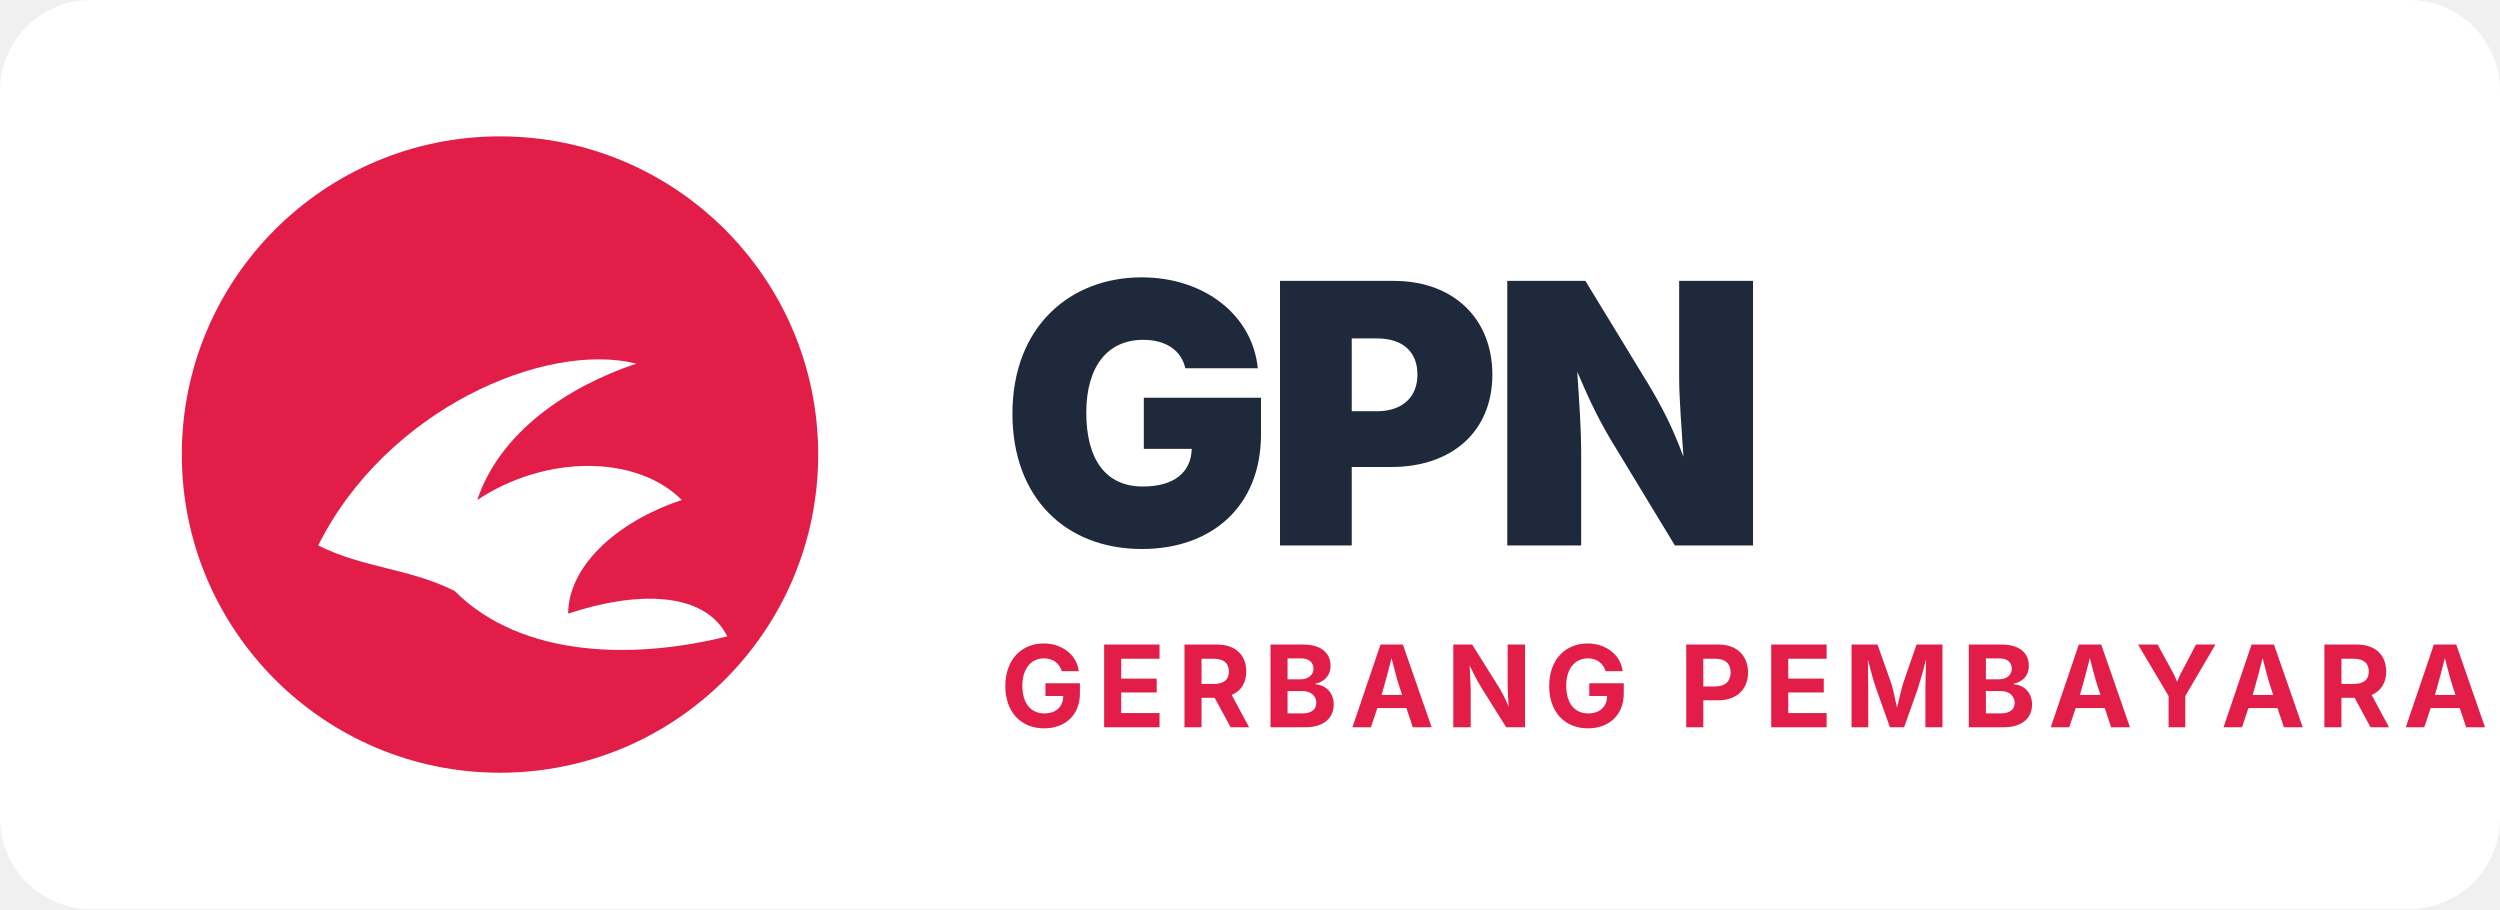
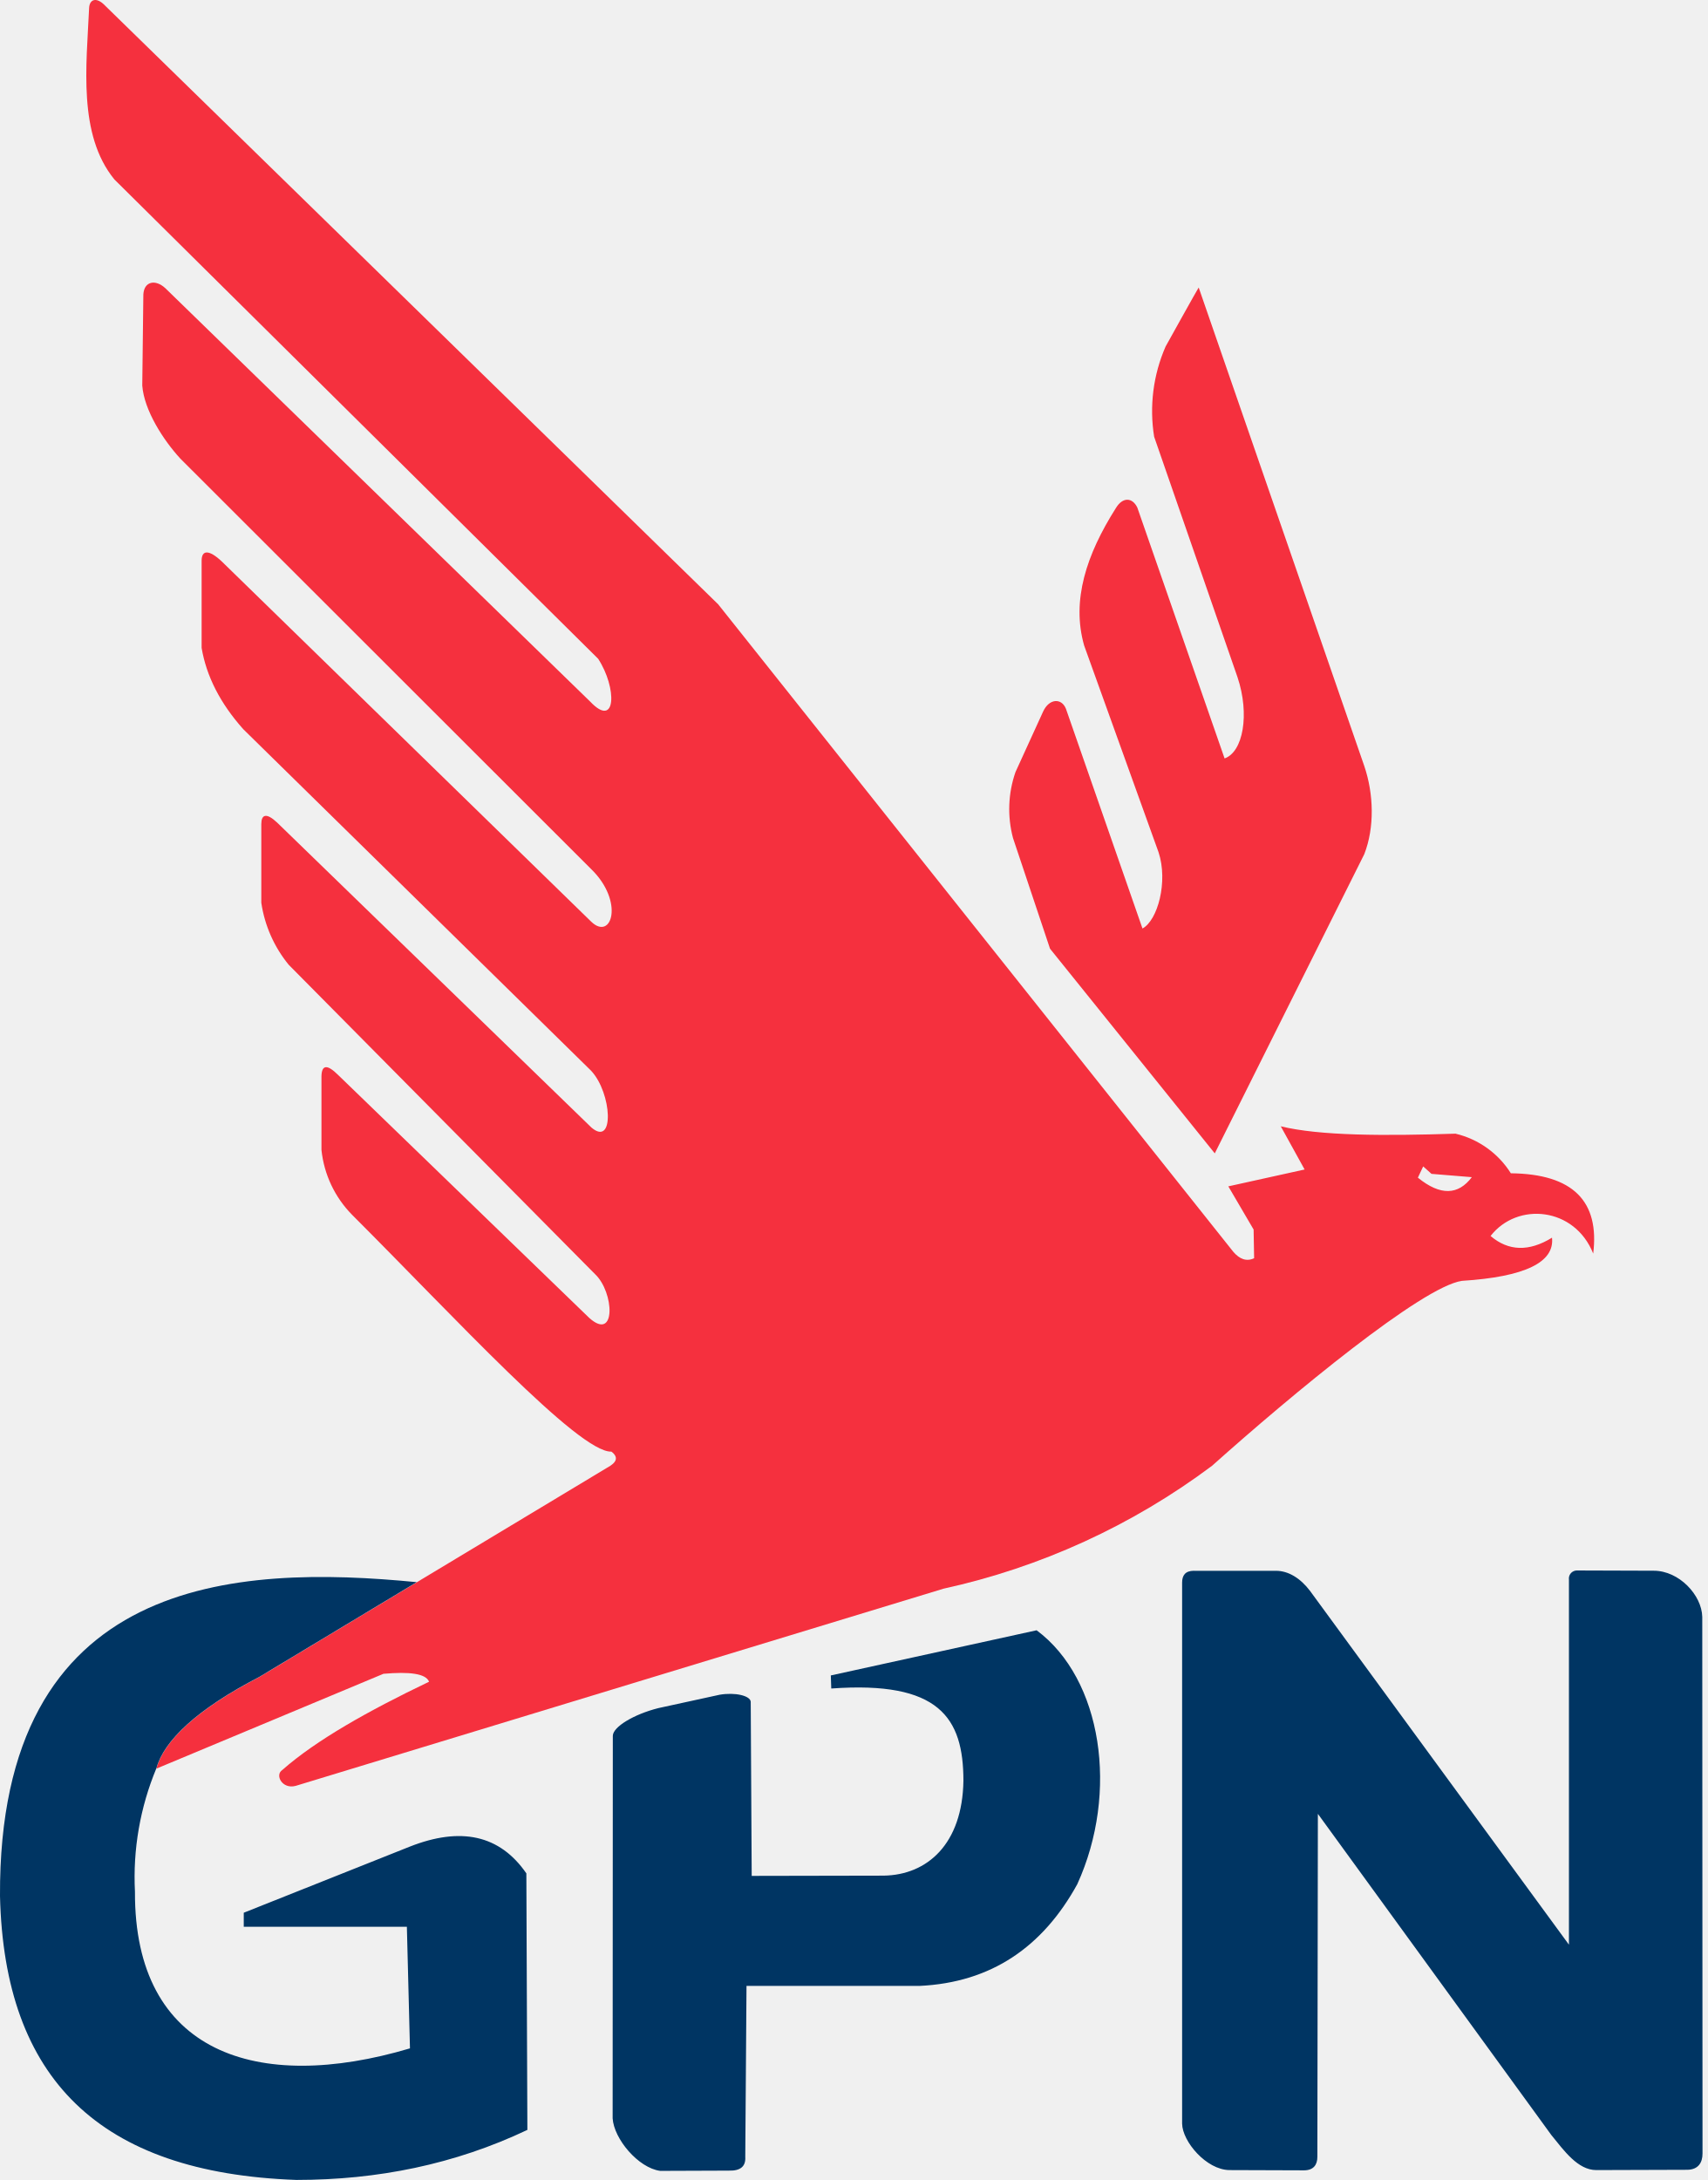
- <svg xmlns="http://www.w3.org/2000/svg" viewBox="0 0 110 40" fill="none">
-   <rect width="110" height="40" rx="4" fill="#FFFFFF" />
-   <circle cx="22" cy="20" r="14" fill="#E11D48" />
-   <path d="M14 24c3-6 10-9 14-8-3 1-6 3-7 6 3-2 7-2 9 0-3 1-5 3-5 5 3-1 6-1 7 1-4 1-9 1-12-2-2-1-4-1-6-2z" fill="#FFFFFF" />
-   <text x="44" y="24" font-family="system-ui, -apple-system, sans-serif" font-weight="900" font-size="16" fill="#1E293B" letter-spacing="-0.5">GPN</text>
-   <text x="44" y="32" font-family="system-ui, -apple-system, sans-serif" font-weight="700" font-size="5" fill="#E11D48" letter-spacing="0.5">GERBANG PEMBAYARAN</text>
+ <svg fill="none" viewBox="0 0 47 60">
+   <g fill-rule="evenodd" clip-path="url(#clip0_3802_26372)" clip-rule="evenodd">
+     <path fill="#F5303E" d="m32.997 7.915 4.557 13.167c.262.768.287 1.695 0 2.428l-4.115 8.234-4.535-5.633-1.019-3.046a3.1 3.1 0 0 1 .068-1.815l.76-1.664c.165-.362.505-.383.628-.081l2.108 6.05c.418-.223.709-1.288.443-2.097l-2.049-5.692c-.354-1.241.063-2.504.873-3.781.186-.31.454-.3.591-.015l2.402 6.904c.507-.175.7-1.208.355-2.238L31.77 12.02a4.44 4.44 0 0 1 .315-2.482s.895-1.611.91-1.623m2.254 23.083c1.08.265 2.863.267 4.817.204.631.15 1.178.541 1.523 1.09 1.714.019 2.445.773 2.267 2.21-.51-1.283-2.09-1.43-2.825-.484.491.418 1.055.438 1.691.047.073.675-.736 1.077-2.48 1.188-1.097.16-4.672 3.117-6.877 5.089a19.2 19.2 0 0 1-7.396 3.384L8.14 49.152c-.374.101-.581-.302-.369-.437.93-.82 2.363-1.626 4.04-2.429-.088-.228-.55-.28-1.256-.218l-6.25 2.61c.202-.752 1.088-1.617 2.836-2.523l9.571-5.759c.262-.14.326-.286.118-.443-.897.035-4.34-3.723-7.136-6.516a2.98 2.98 0 0 1-.845-1.788v-2.035c.01-.312.162-.32.45-.036l6.92 6.694c.745.668.692-.709.158-1.207l-8.43-8.512a3.5 3.5 0 0 1-.754-1.706V22.68c0-.264.139-.32.438-.038l8.648 8.39c.642.549.568-.946-.008-1.563l-9.575-9.4c-.64-.718-1.015-1.464-1.146-2.237v-2.401c0-.29.194-.32.56.027l10.161 9.906c.566.55.924-.551 0-1.446L4.963 12.621c-.466-.507-.995-1.326-1.047-2.009l.03-2.507c.02-.363.331-.426.604-.174l11.698 11.381c.72.759.74-.38.217-1.181L3.148 4.938C2.14 3.703 2.382 1.797 2.453.224c.01-.236.184-.305.396-.112l16.92 16.52 14.179 17.82c.173.203.364.277.574.178l-.014-.79-.696-1.188 2.1-.464-.658-1.192zm4.156 1.31 1.11.091c-.372.492-.86.521-1.485.014l.146-.31z" />
+     <path fill="#003563" d="M11.477 43.546C6.499 43.06-.043 43.346 0 52.185c.118 5.024 2.726 7.62 8.16 7.813 2.229 0 4.355-.427 6.357-1.377l-.028-7.06c-.734-1.064-1.81-1.286-3.205-.738L6.71 52.644v.387h4.49l.085 3.346c-4.205 1.249-7.589.132-7.57-4.31a7.8 7.8 0 0 1 .59-3.399c.205-.75 1.091-1.613 2.836-2.517l4.334-2.608zm21.39-.313h2.257c.34 0 .67.202.935.55l7.129 9.74V43.471a.22.22 0 0 1 .122-.224.2.2 0 0 1 .087-.023l2.127.007c.696 0 1.322.67 1.334 1.272l.007 14.77c0 .25-.118.442-.42.446l-2.504.008c-.51 0-.89-.538-1.24-.968l-6.424-8.837-.014 9.44c0 .222-.108.37-.364.372l-2.059-.007c-.633-.008-1.294-.786-1.3-1.28V43.559c0-.2.087-.325.323-.327zm-9.997 2.88 5.665-1.243c1.802 1.338 2.273 4.459 1.119 6.989-.951 1.73-2.37 2.706-4.341 2.799h-4.764l-.034 4.702c.017.255-.119.391-.45.382l-1.891.007c-.604-.08-1.275-.88-1.31-1.447l.005-10.525c0-.248.583-.596 1.25-.764l1.692-.369c.419-.072.84.025.854.192l.027 4.794 3.63-.007c1.207-.016 2.171-.876 2.198-2.61 0-1.74-.668-2.756-3.638-2.54z" />
+   </g>
+   <defs>
+     <clipPath id="clip0_3802_26372">
+       <path fill="#fff" d="M0 0h46.865v59.998H0z" />
+     </clipPath>
+   </defs>
</svg>
